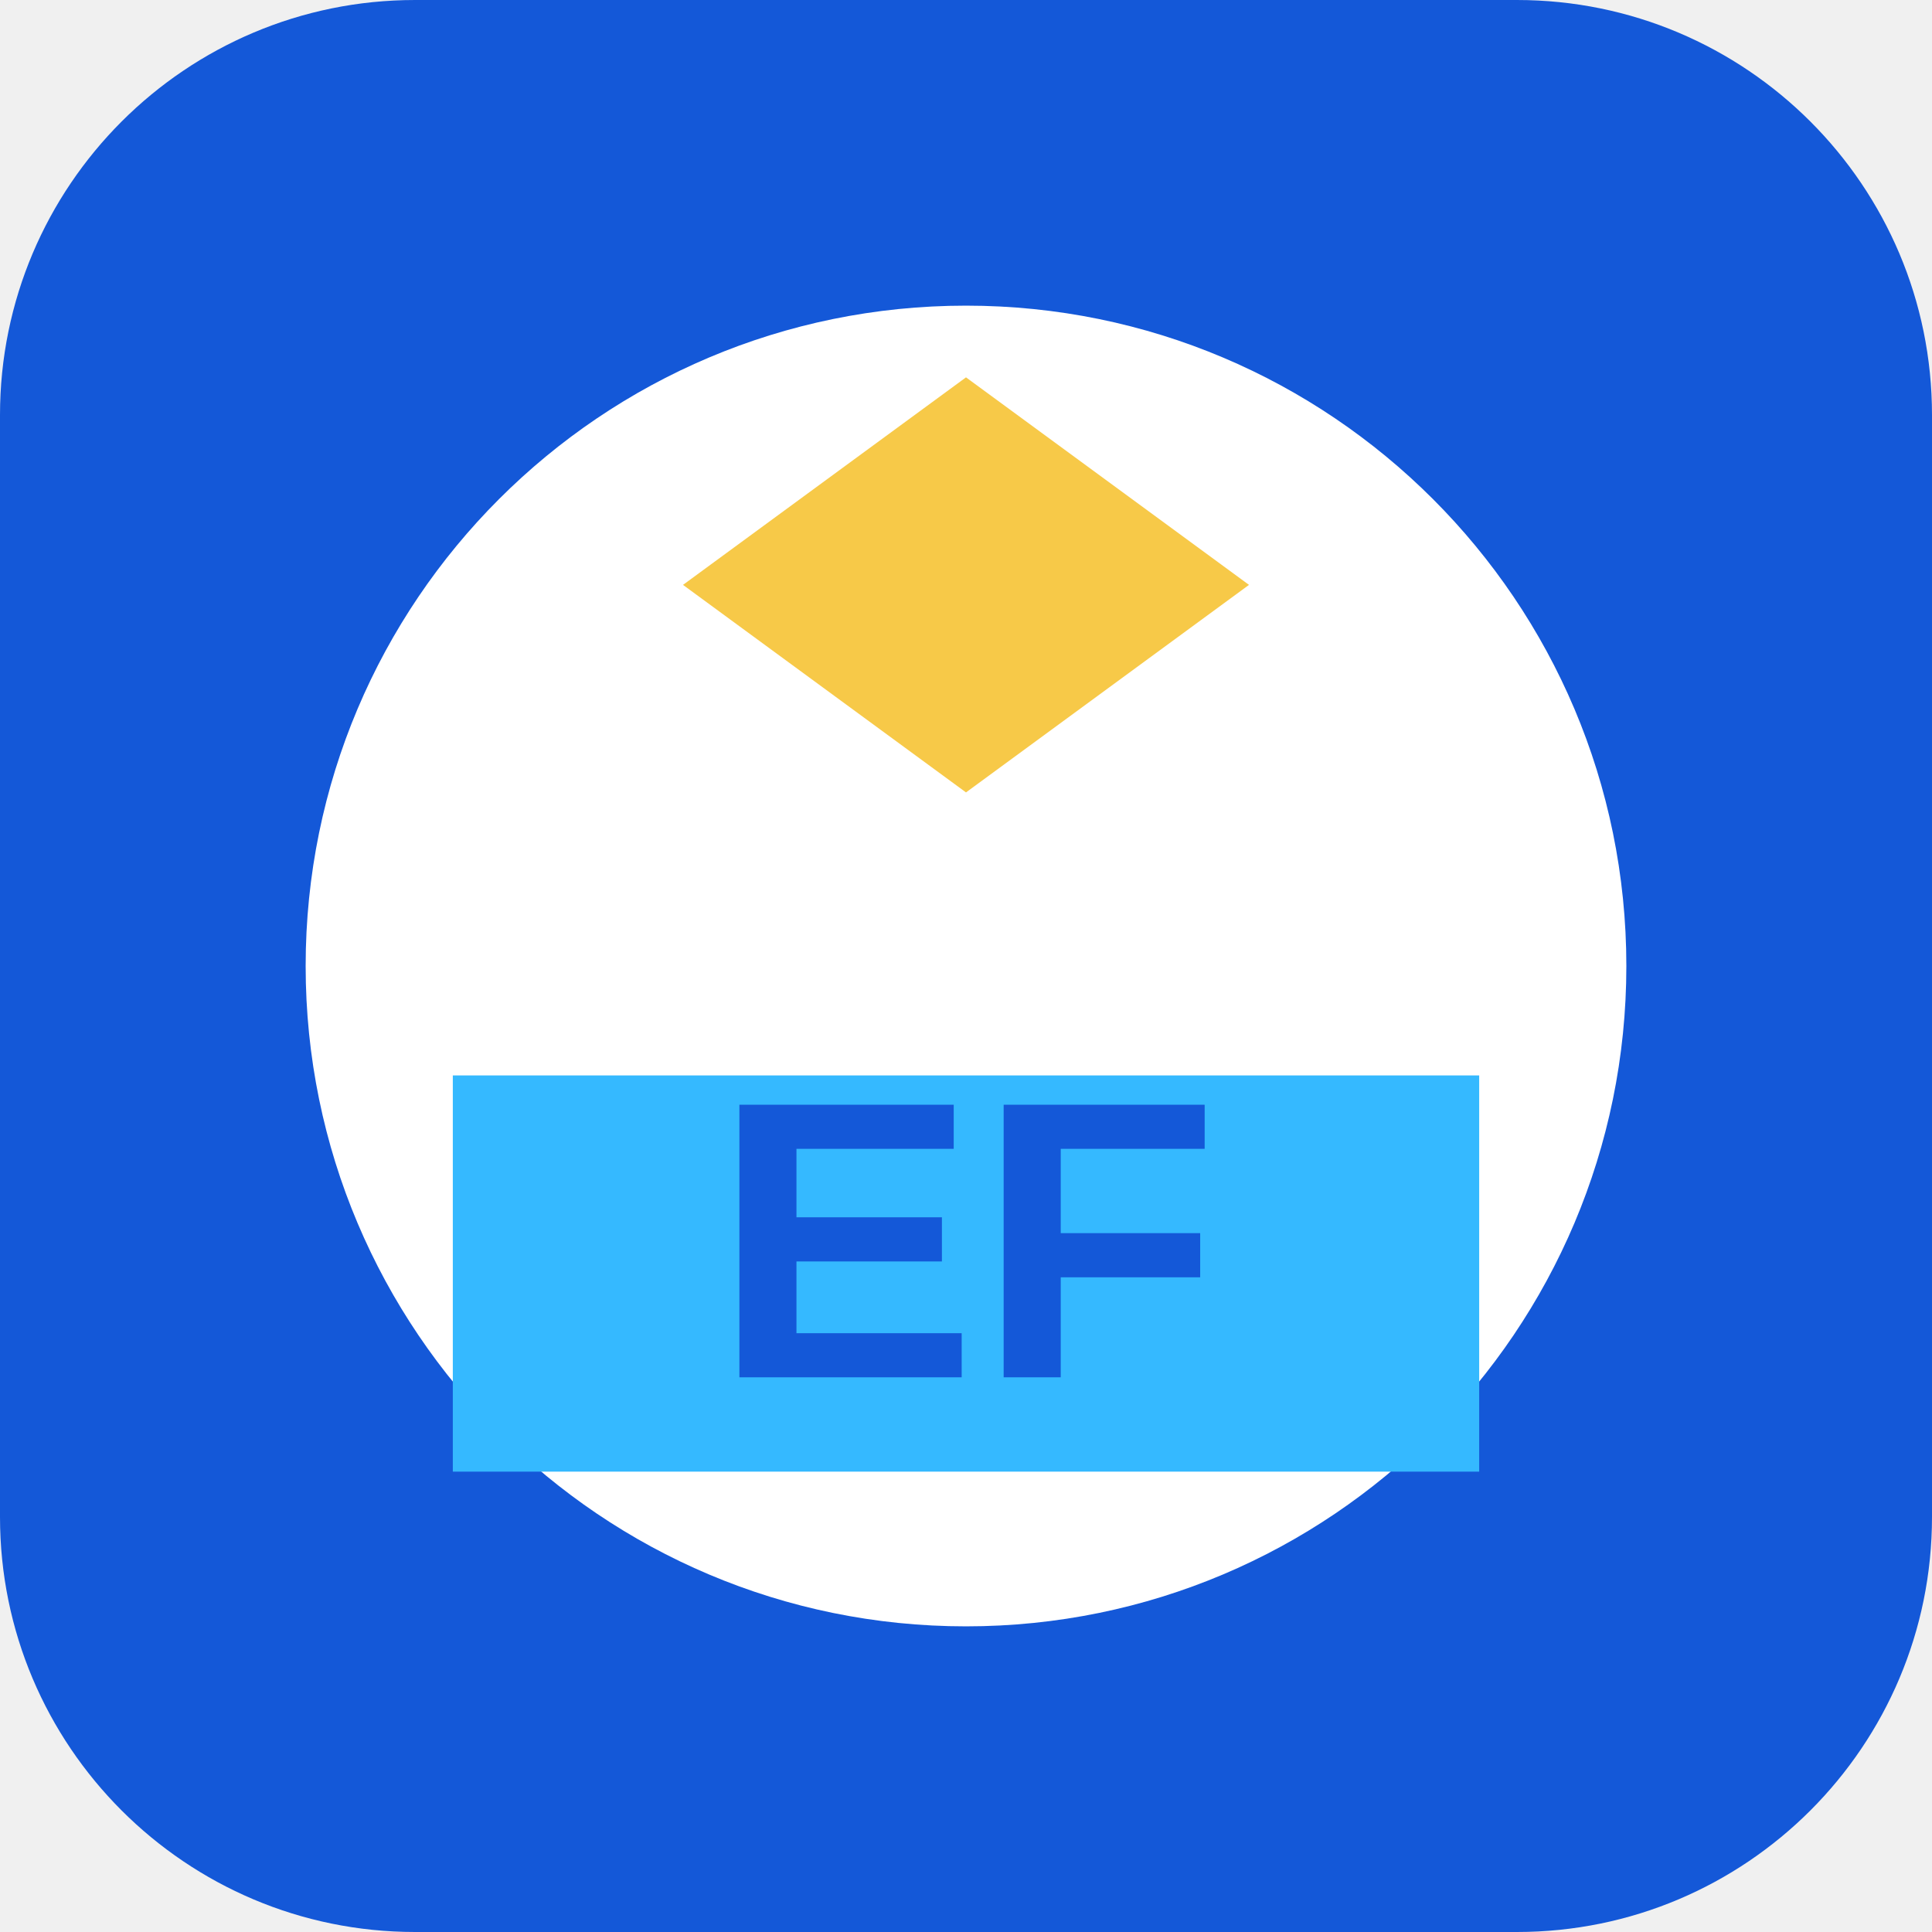
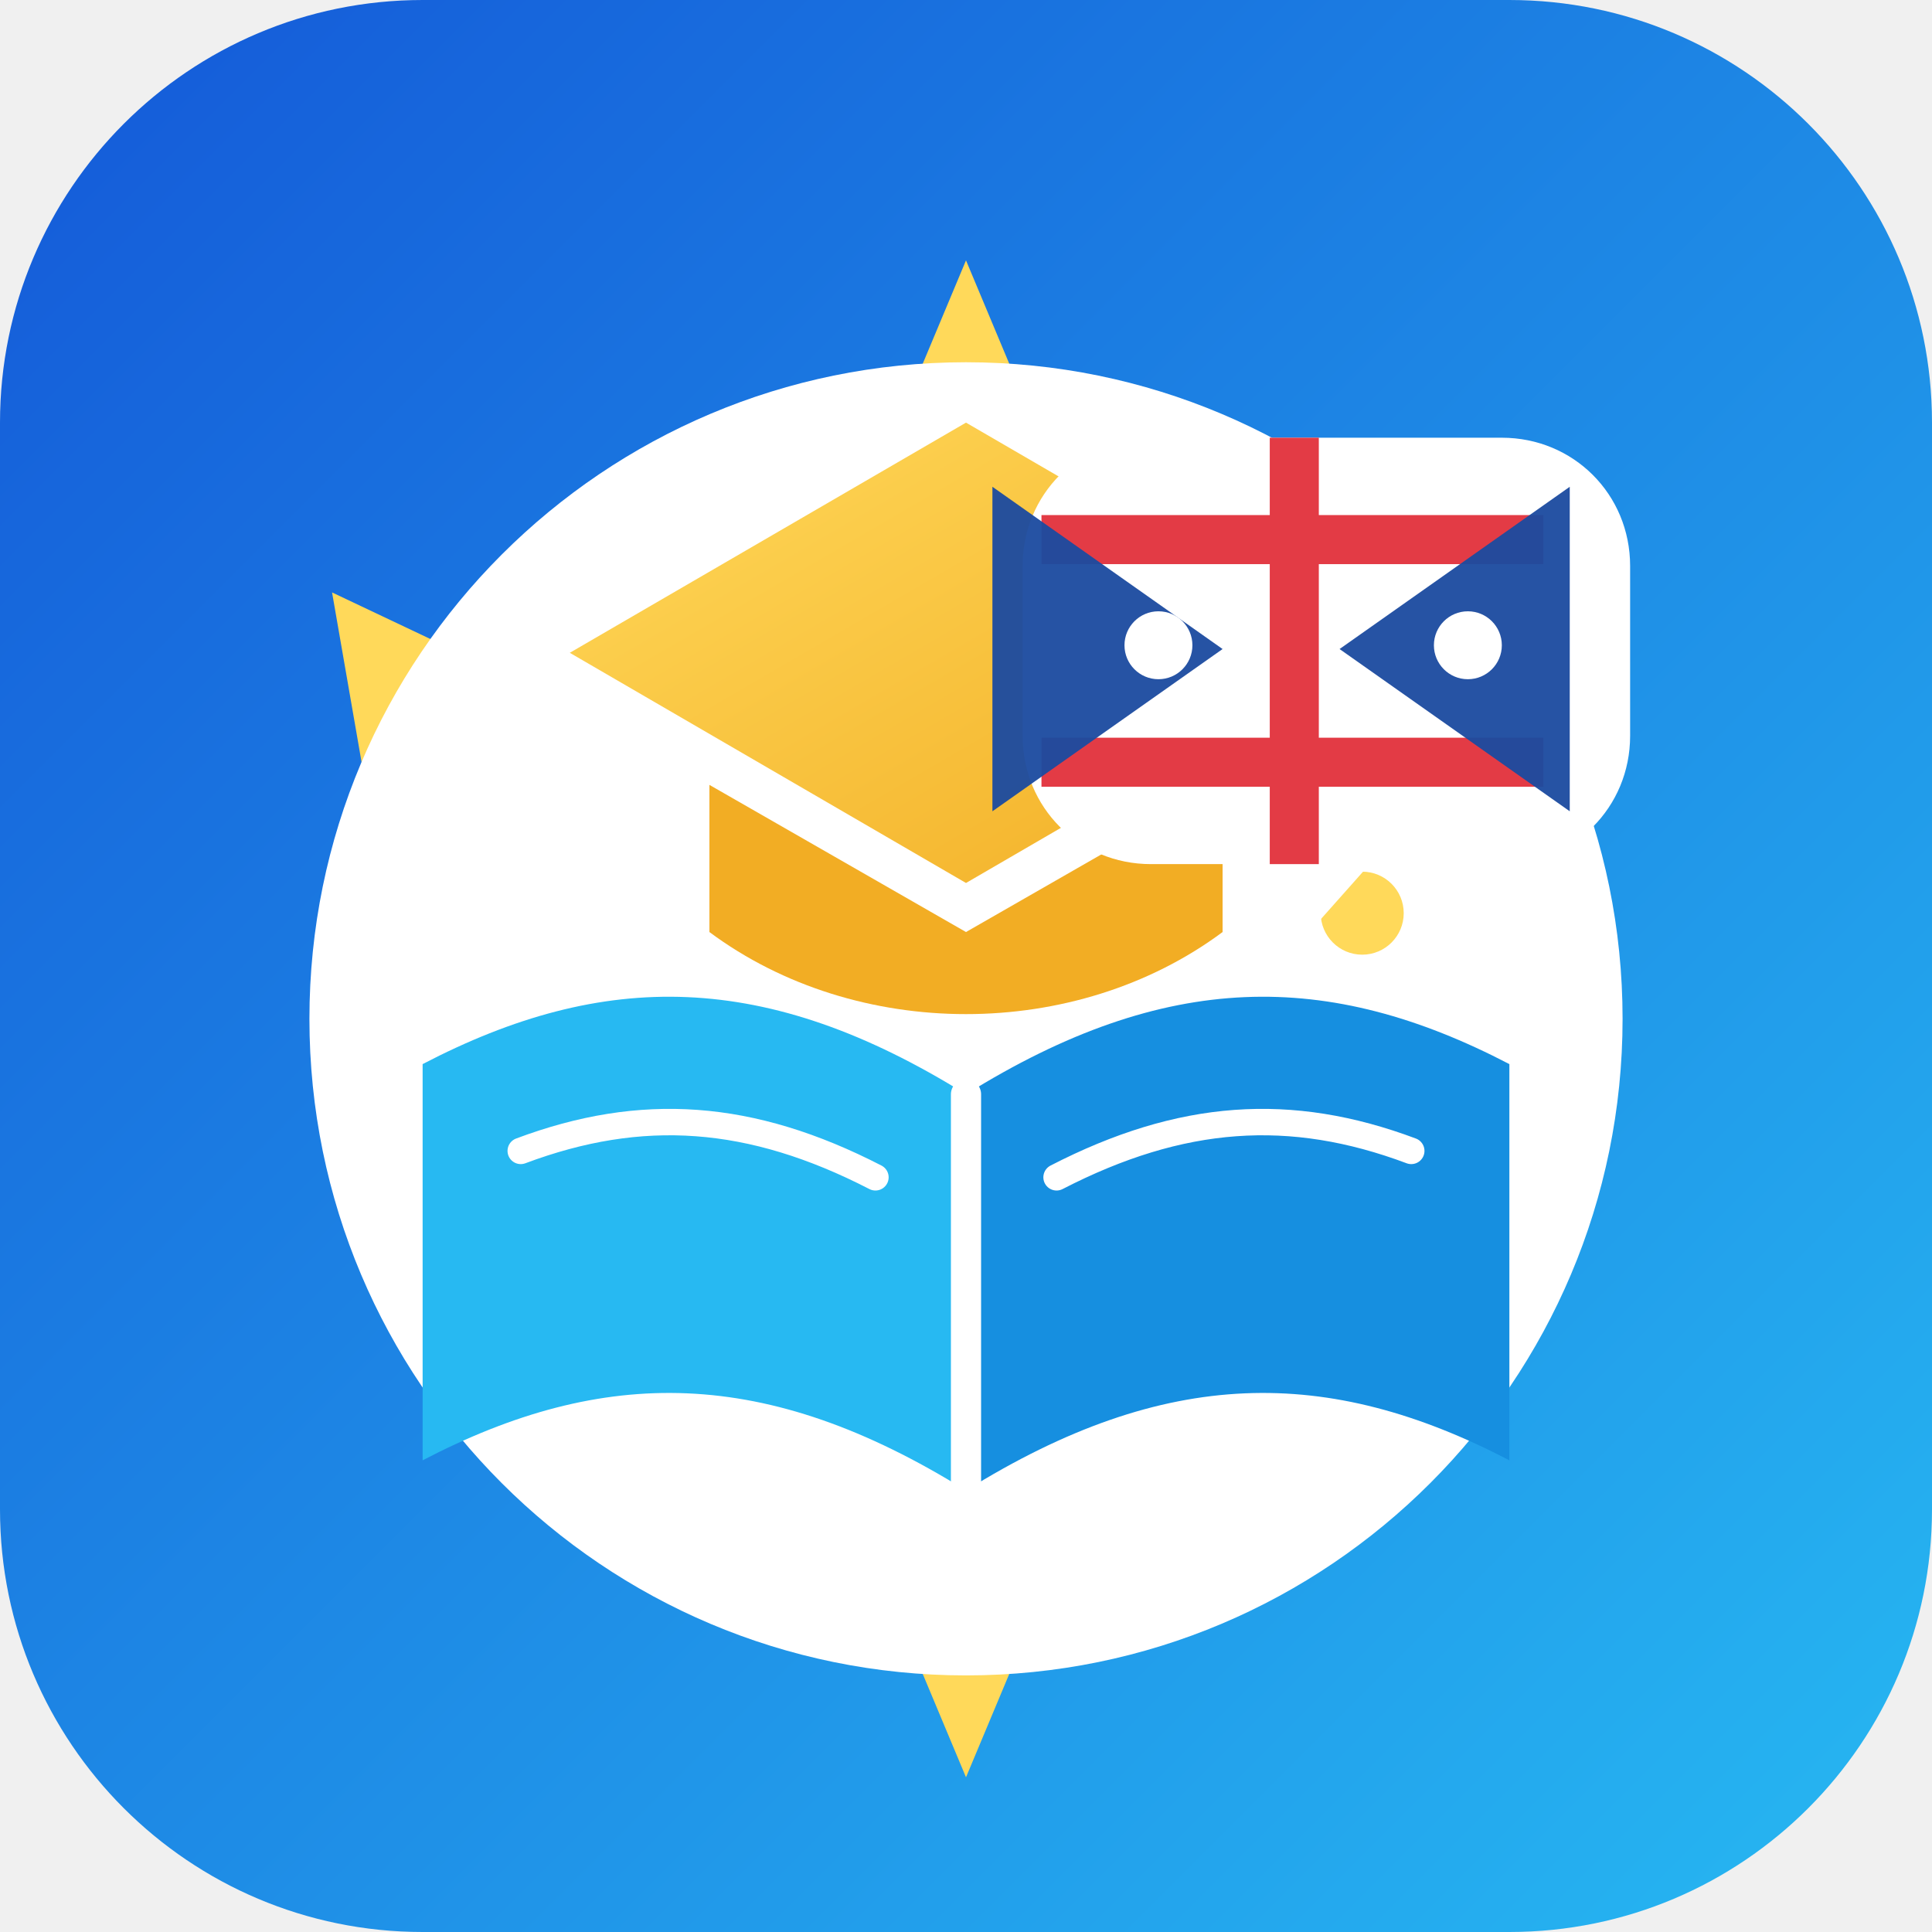
<svg xmlns="http://www.w3.org/2000/svg" viewBox="0 0 512 512">
-   <rect width="512" height="512" rx="110" fill="#1458d8" />
-   <circle cx="256" cy="256" r="175" fill="#ffffff" />
-   <path d="M120 285h272v105H120z" fill="#35b9ff" />
-   <path d="M256 100l75 55-75 55-75-55z" fill="#f7c948" />
-   <text x="256" y="365" text-anchor="middle" font-family="Arial" font-size="105" font-weight="bold" fill="#1458d8">EF</text>
+   <defs>
+     <linearGradient id="bg" x1="0" y1="0" x2="1" y2="1">
+       <stop offset="0" stop-color="#1458d8" />
+       <stop offset="1" stop-color="#27b9f2" />
+     </linearGradient>
+     <linearGradient id="gold" x1="0" y1="0" x2="1" y2="1">
+       <stop offset="0" stop-color="#ffd95a" />
+       <stop offset="1" stop-color="#f2ad24" />
+     </linearGradient>
+   </defs>
+   <rect width="512" height="512" rx="112" fill="url(#bg)" />
+   <path d="M88 157l38 18-30 28z" fill="#ffd95a" />
+   <path d="M424 157l-38 18 30 28z" fill="#ffd95a" />
+   <path d="M256 69l18 43h-36z" fill="#ffd95a" />
+   <path d="M256 471l18-43h-36z" fill="#ffd95a" />
+   <circle cx="256" cy="270" r="174" fill="#ffffff" />
+   <path d="M112 282c48-25 91-25 144 8v105c-53-33-96-33-144-8z" fill="#27b9f2" />
+   <path d="M400 282c-48-25-91-25-144 8v105c53-33 96-33 144-8z" fill="#168fe0" />
+   <path d="M256 290v105" stroke="#ffffff" stroke-width="8" stroke-linecap="round" />
+   <path d="M138 305c32-12 61-10 94 7" fill="none" stroke="#ffffff" stroke-width="7" stroke-linecap="round" />
+   <path d="M374 305c-32-12-61-10-94 7" fill="none" stroke="#ffffff" stroke-width="7" stroke-linecap="round" />
+   <path d="M256 112l105 61-105 61-105-61z" fill="url(#gold)" />
+   <path d="M188 208v39c39 29 97 29 136 0v-39l-68 39z" fill="#f2ad24" />
+   <path d="M361 173v62" stroke="#ffffff" stroke-width="9" stroke-linecap="round" />
+   <circle cx="361" cy="242" r="11" fill="#ffd95a" />
+   <path d="M305 116h93c19 0 34 15 34 34v45c0 19-15 34-34 34h-35l-24 27 5-27h-39c-19 0-34-15-34-34v-45c0-19 15-34 34-34z" fill="#ffffff" />
+   <path d="M276 143h133M276 202h133M343 116v113" stroke="#e33b45" stroke-width="13" />
+   <path d="M263 129l61 43-61 43z" fill="#1b4aa0" opacity=".95" />
+   <path d="M416 129l-61 43 61 43z" fill="#1b4aa0" opacity=".95" />
+   <circle cx="307" cy="171" r="9" fill="#ffffff" />
+   <circle cx="389" cy="171" r="9" fill="#ffffff" />
</svg>
